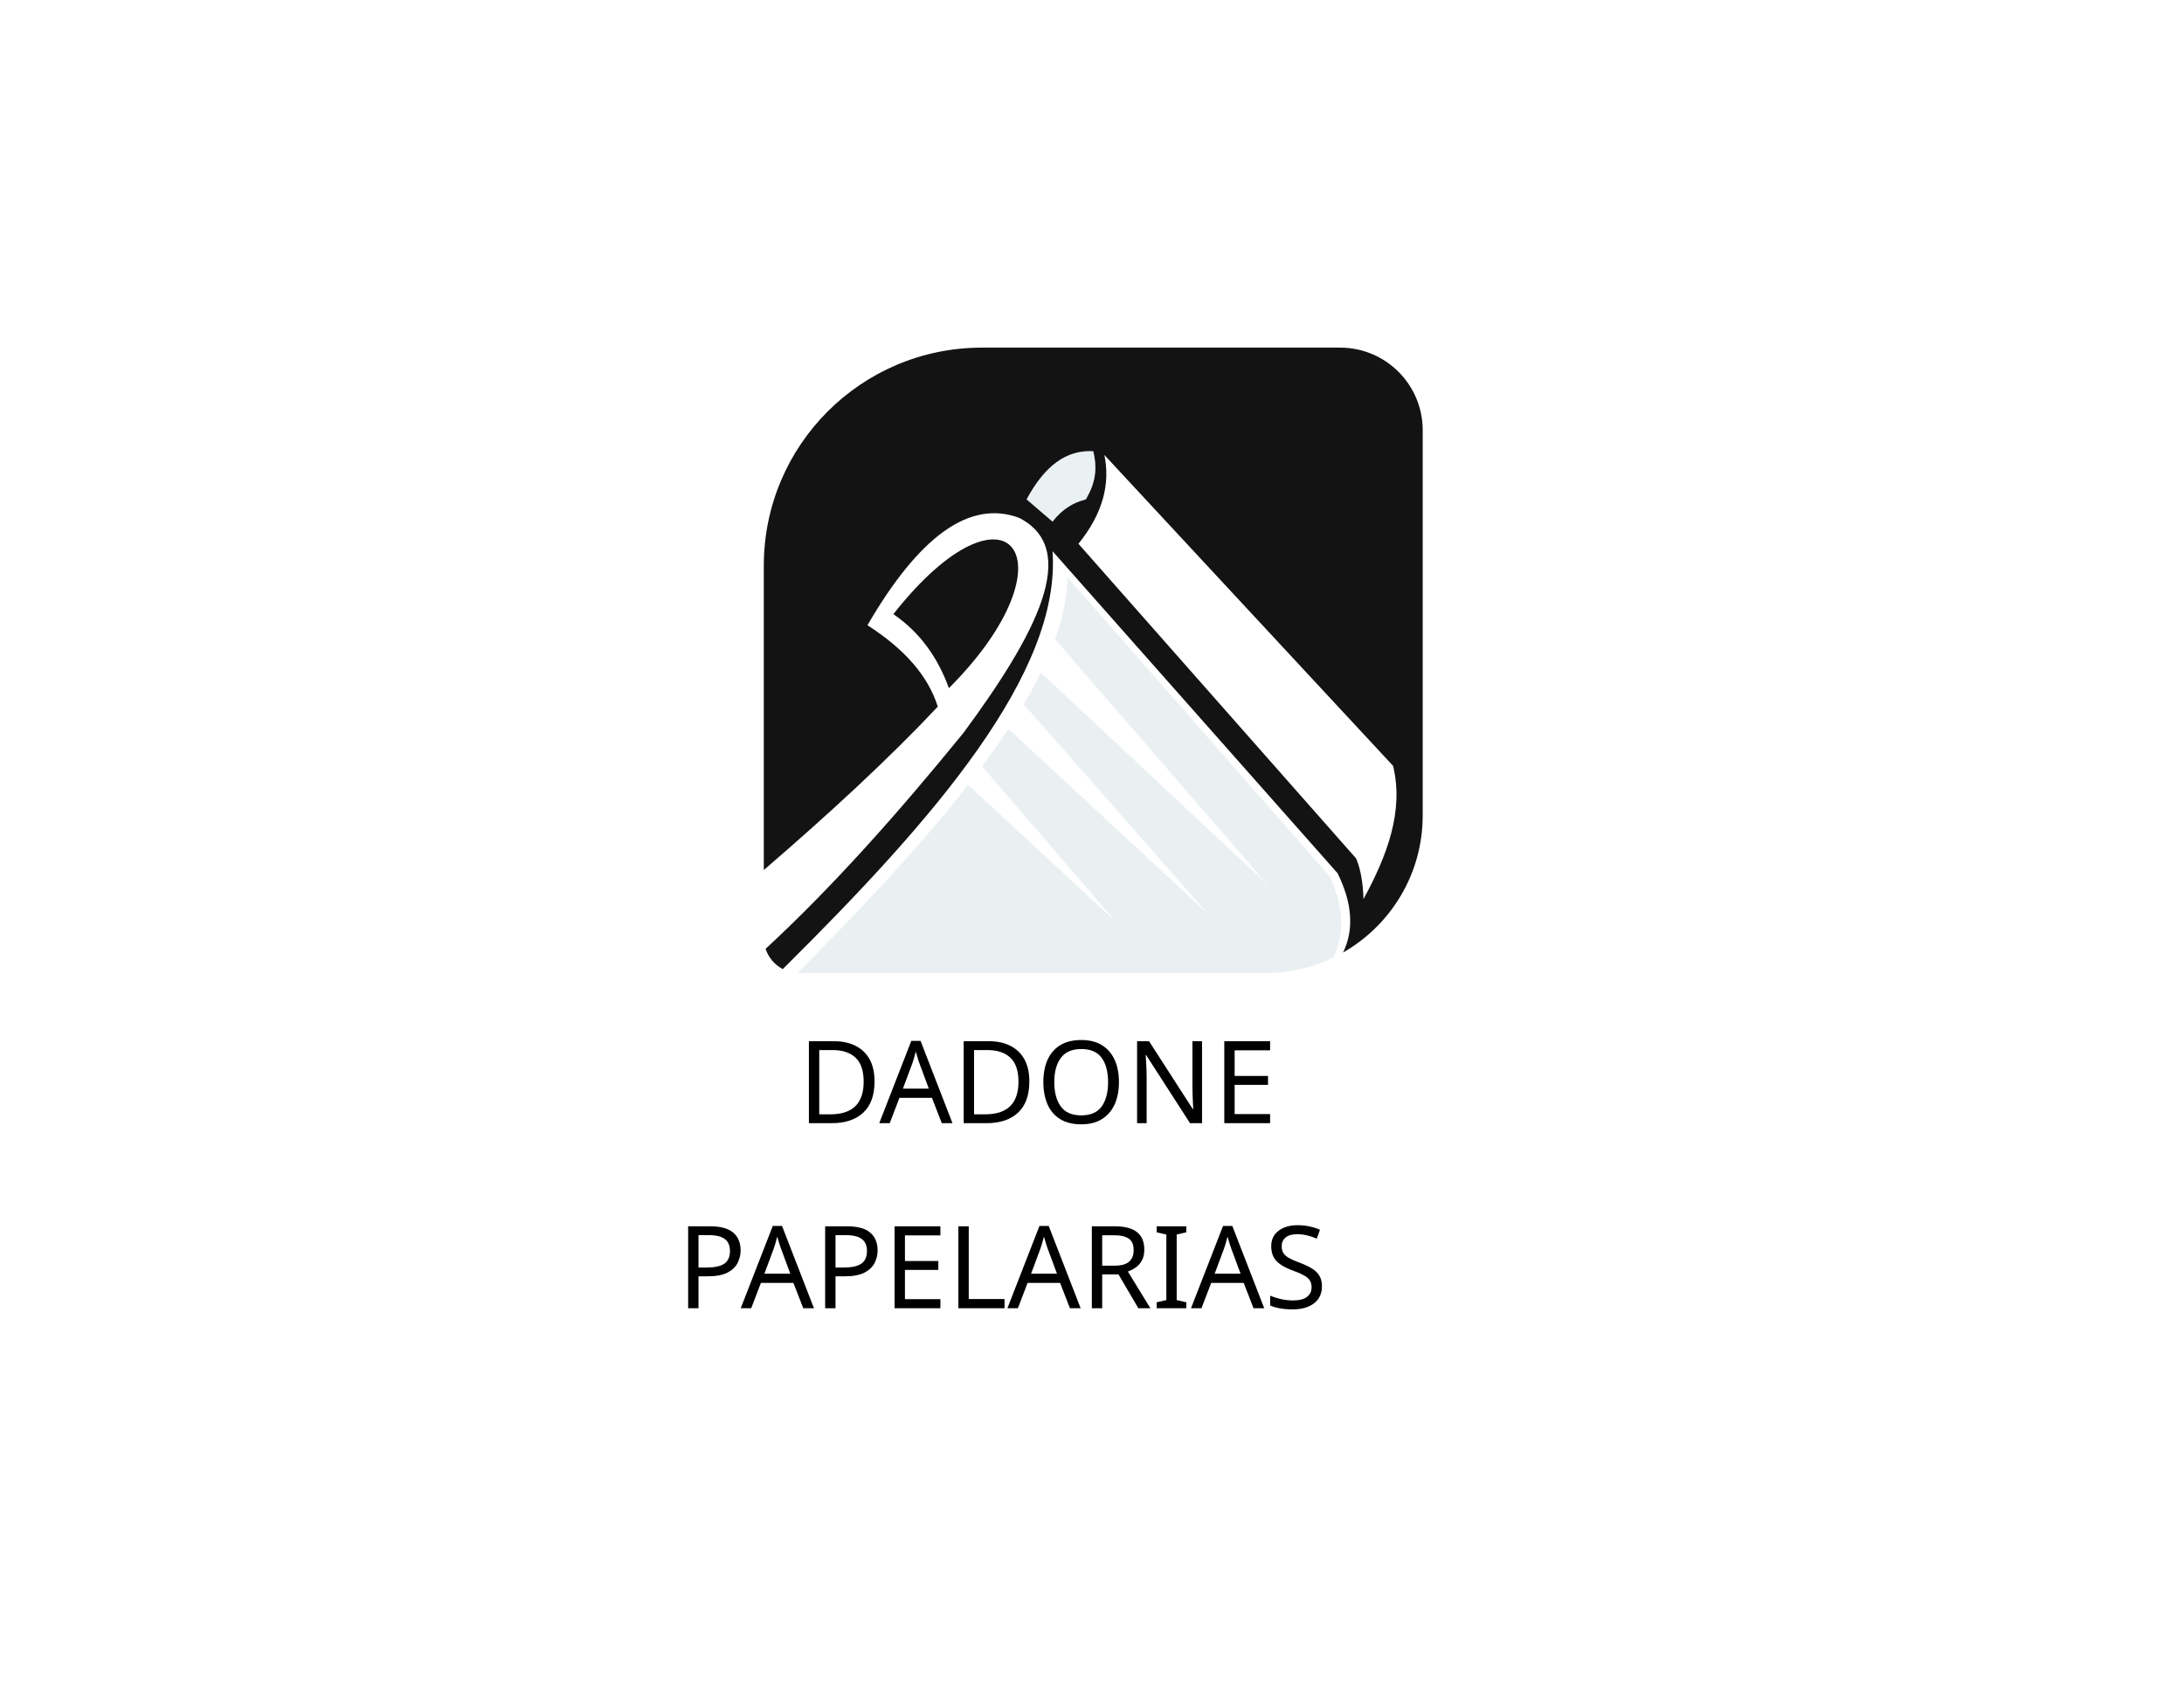
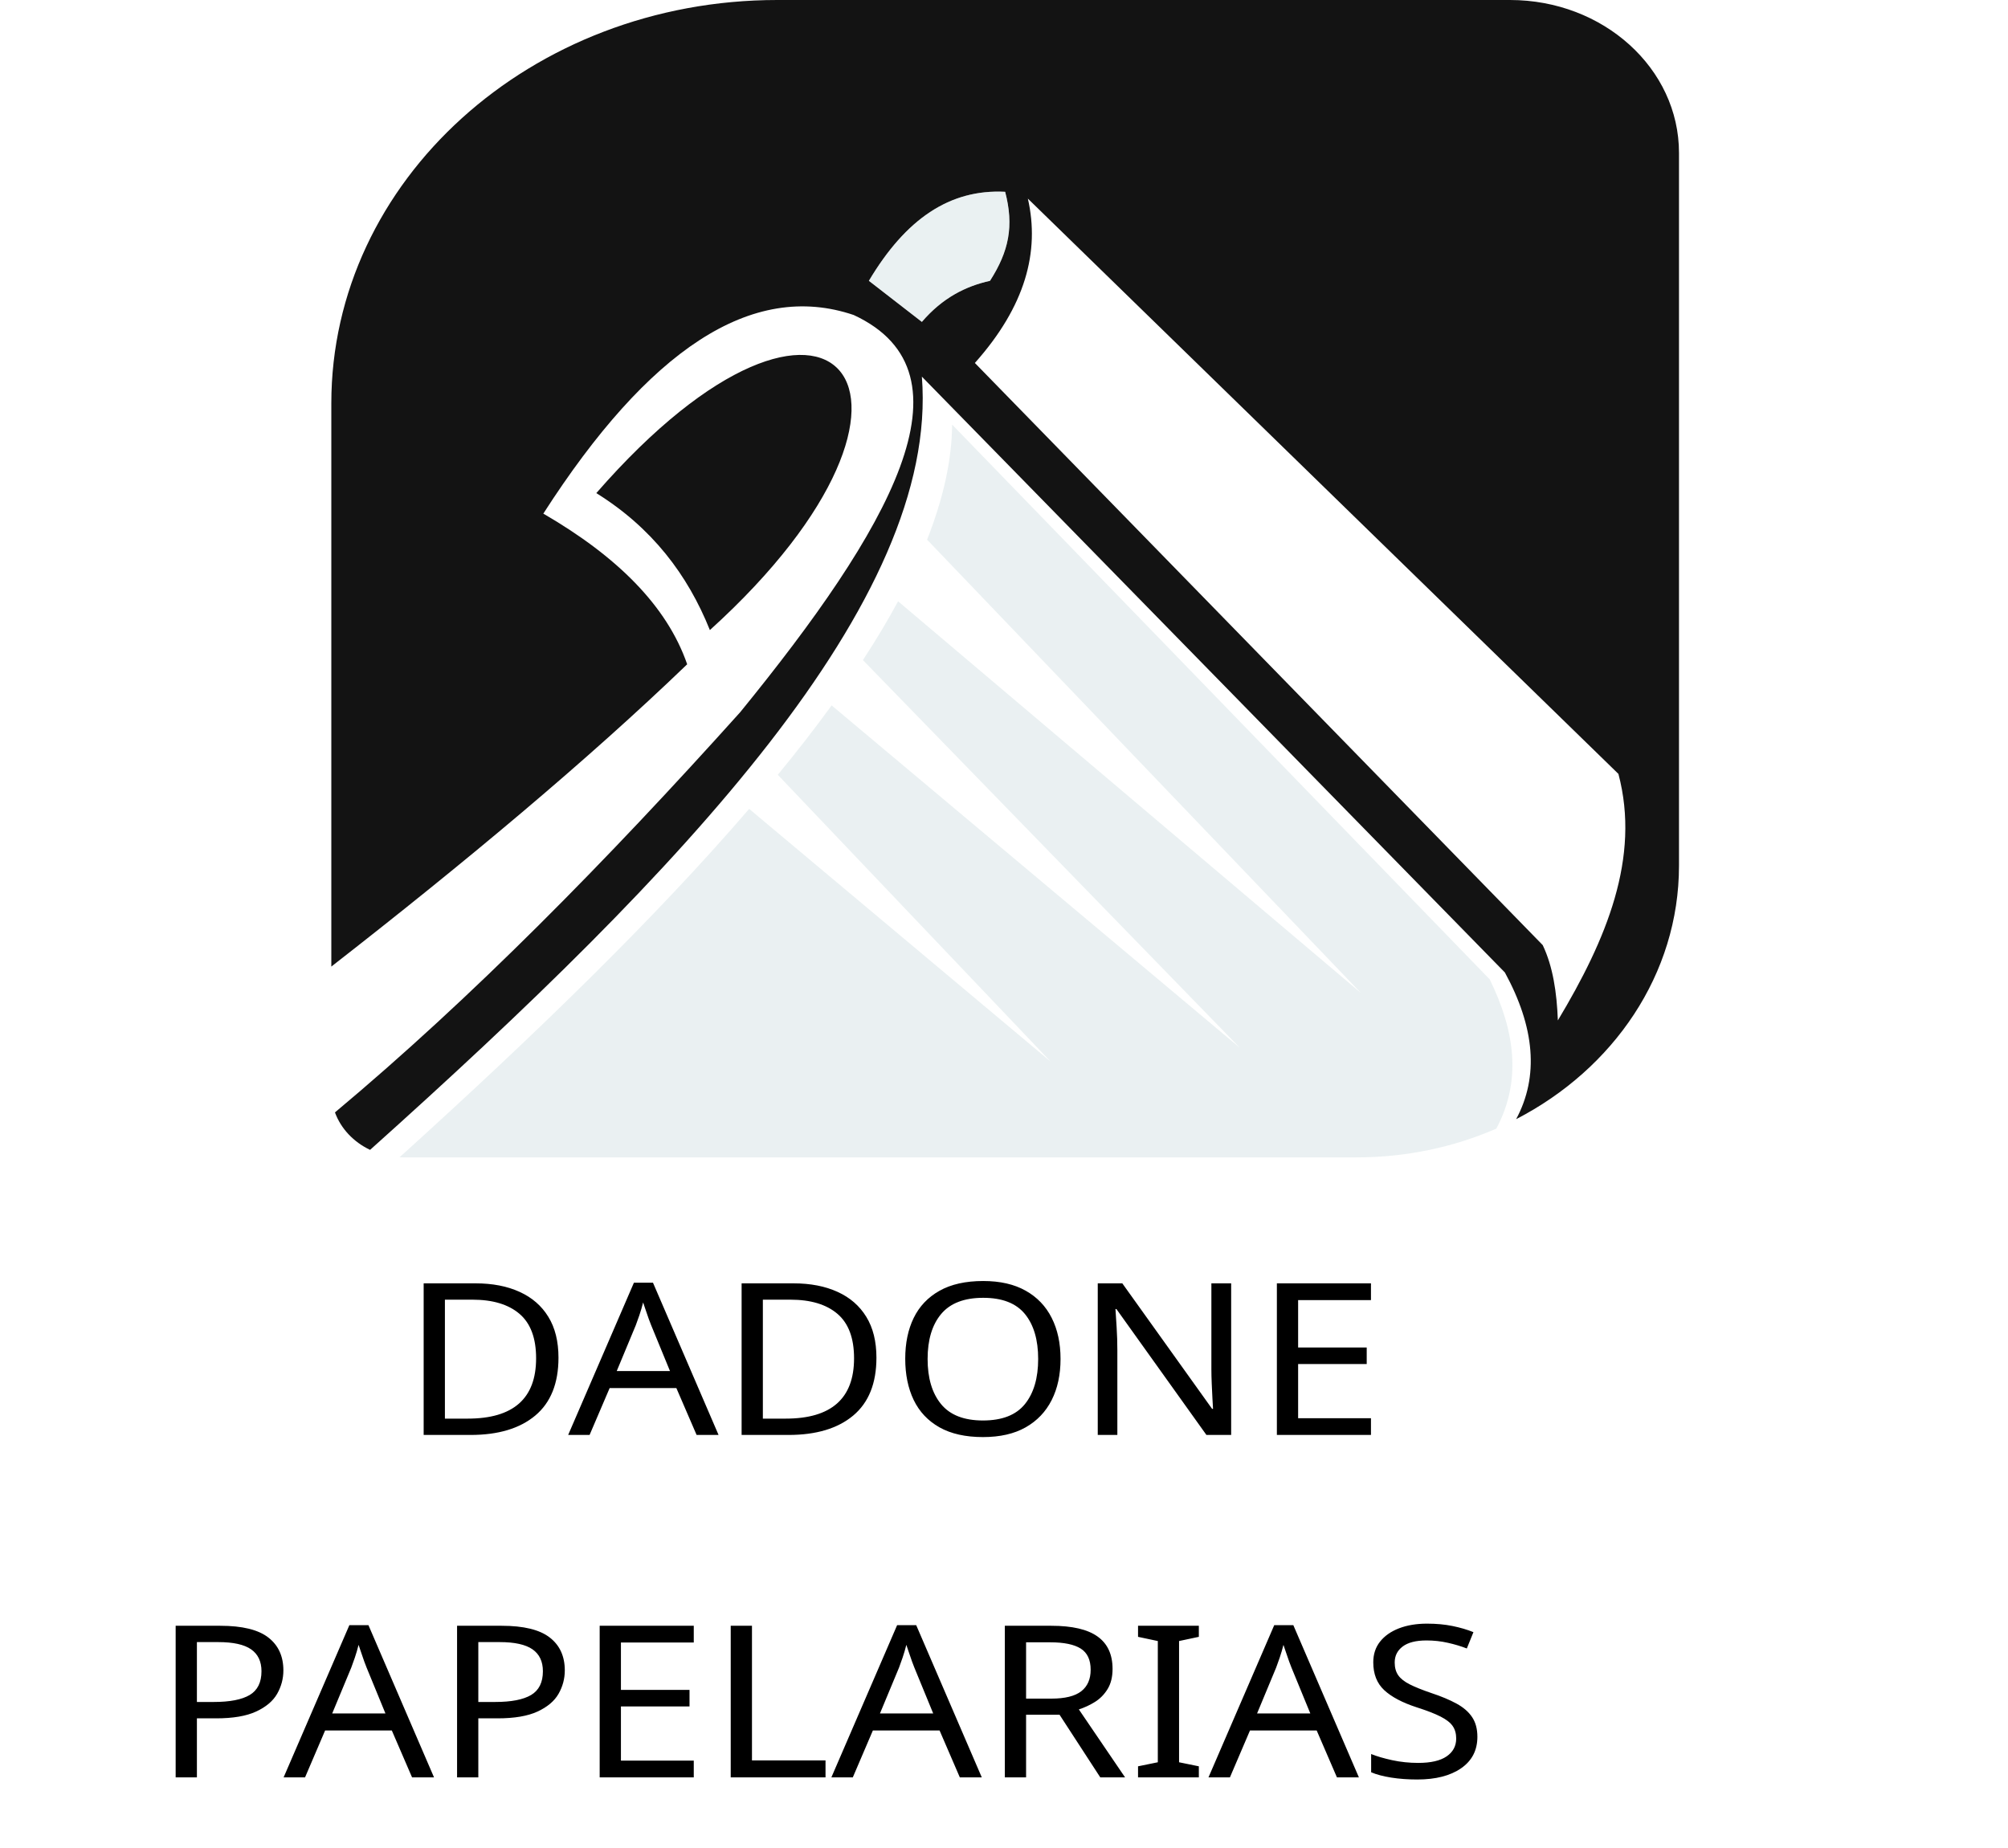
- <svg xmlns="http://www.w3.org/2000/svg" id="Camada_2" data-name="Camada 2" viewBox="0 0 590 457">
+ <svg xmlns="http://www.w3.org/2000/svg" id="Camada_2" data-name="Camada 2" viewBox="0 0 590 543">
  <defs>
    <style>
      .cls-1 {
+         font-family: KristenITC-Regular, 'Kristen ITC';
+         font-size: 62.39px;
+       }
+ 
+       .cls-2 {
        fill: #131313;
      }

-       .cls-2 {
+       .cls-3 {
        opacity: .43;
      }

-       .cls-2, .cls-3 {
+       .cls-3, .cls-4 {
        fill: #cedde0;
      }

      .cls-4 {
-         font-family: KristenITC-Regular, 'Kristen ITC';
-         font-size: 31px;
-       }
- 
-       .cls-3 {
        opacity: .42;
      }
    </style>
  </defs>
-   <text class="cls-4" transform="translate(215.52 303.45)">
+   <text class="cls-1" transform="translate(117.77 421.66) scale(1.11 1)">
    <tspan x="0" y="0">DADONE</tspan>
-     <tspan x="-32.62" y="50">PAPELARIAS</tspan>
+     <tspan x="-65.65" y="100.62">PAPELARIAS</tspan>
  </text>
  <g>
    <g>
-       <path class="cls-1" d="m241.34,165.92c7.34,5.04,12.07,11.9,15,20,34.72-34.77,16.08-59.42-15-20Z" />
-       <path class="cls-1" d="m362.02,93.92h-96.78c-32.53,0-58.9,26.37-58.9,58.9v82.24c17.74-15.28,33.8-30.1,47-44.14-2.67-8.53-9.28-15.77-19-22,13.84-23.83,27.51-34.06,41-29,16.63,8.54,4.64,31.36-15,58-17.68,21.75-35.48,41.76-53.52,58.43.78,2.37,2.46,4.33,4.64,5.47,41.08-40.69,75.21-80.1,72.88-112.9l77,87c3.95,8.01,4.52,15.17,1.49,21.42,12.85-7.34,21.51-21.17,21.51-37.02v-104.08c0-12.33-9.99-22.32-22.32-22.32Zm-77.68,47l-7-6c4.87-9.04,10.69-13.41,18-13,1.18,5.01.5,8.67-2,13-3.21.79-6.26,2.47-9,6Zm84,102c-.14-4.08-.65-7.87-2-11l-75-85c6.69-8.3,8.6-16.27,7-24l78,84c2.93,12.23-1.57,24.15-8,36Z" />
+       <path class="cls-2" d="m175.21,144.9c16.32,10.15,26.84,23.95,33.37,40.25,77.24-69.96,35.78-119.57-33.37-40.25Z" />
+       <path class="cls-2" d="m443.68,0h-215.3C156.01,0,97.35,53.07,97.35,118.53v165.5c39.46-30.75,75.19-60.57,104.56-88.83-5.94-17.17-20.64-31.74-42.27-44.27,30.79-47.96,61.2-68.54,91.21-58.36,37,17.19,10.32,63.11-33.37,116.72-39.33,43.77-78.93,84.04-119.06,117.59,1.74,4.77,5.47,8.71,10.32,11.01,91.39-81.89,167.31-161.2,162.13-227.21l171.3,175.08c8.79,16.12,10.06,30.53,3.31,43.11,28.59-14.77,47.85-42.6,47.85-74.5V44.92c0-24.81-22.22-44.92-49.65-44.92Zm-172.81,94.59l-15.57-12.07c10.83-18.19,23.78-26.99,40.04-26.16,2.63,10.08,1.11,17.45-4.45,26.16-7.14,1.59-13.93,4.97-20.02,12.07Zm186.87,205.27c-.31-8.21-1.45-15.84-4.45-22.14l-166.85-171.06c14.88-16.7,19.13-32.74,15.57-48.3l173.52,169.05c6.52,24.61-3.49,48.6-17.8,72.45Z" />
    </g>
-     <path class="cls-2" d="m360.21,258.72c-5.59,2.69-11.85,4.2-18.47,4.2h-125.85c-.18,0-.36,0-.53-.02,17.65-17.65,33.67-34.8,46.17-50.87l39.81,36.89-36.03-41.87c2.56-3.43,4.93-6.81,7.11-10.13l53.92,50-49.79-56.62c1.73-2.91,3.28-5.78,4.65-8.58l61.14,57.2-57.31-66.2c2.11-5.92,3.27-11.53,3.31-16.8l71,81c3.34,7.52,4.25,14.84.87,21.8Z" />
-     <path class="cls-3" d="m295.34,121.92c1.18,5.01.5,8.67-2,13-3.21.79-6.26,2.47-9,6l-7-6c4.87-9.04,10.69-13.41,18-13Z" />
+     <path class="cls-3" d="m439.65,331.65c-12.44,5.41-26.36,8.45-41.09,8.45H118.59c-.4,0-.8,0-1.18-.04,39.26-35.52,74.9-70.03,102.71-102.37l88.56,74.24-80.15-84.26c5.7-6.9,10.97-13.7,15.82-20.39l119.95,100.62-110.76-113.94c3.85-5.86,7.3-11.63,10.34-17.27l136.01,115.11-127.49-133.22c4.69-11.91,7.27-23.2,7.36-33.81l157.95,163.01c7.43,15.13,9.45,29.86,1.94,43.87Z" />
+     <path class="cls-4" d="m295.34,56.35c2.63,10.08,1.11,17.45-4.45,26.16-7.14,1.58-13.93,4.97-20.02,12.07l-15.57-12.07c10.84-18.2,23.79-26.99,40.04-26.16Z" />
  </g>
</svg>
